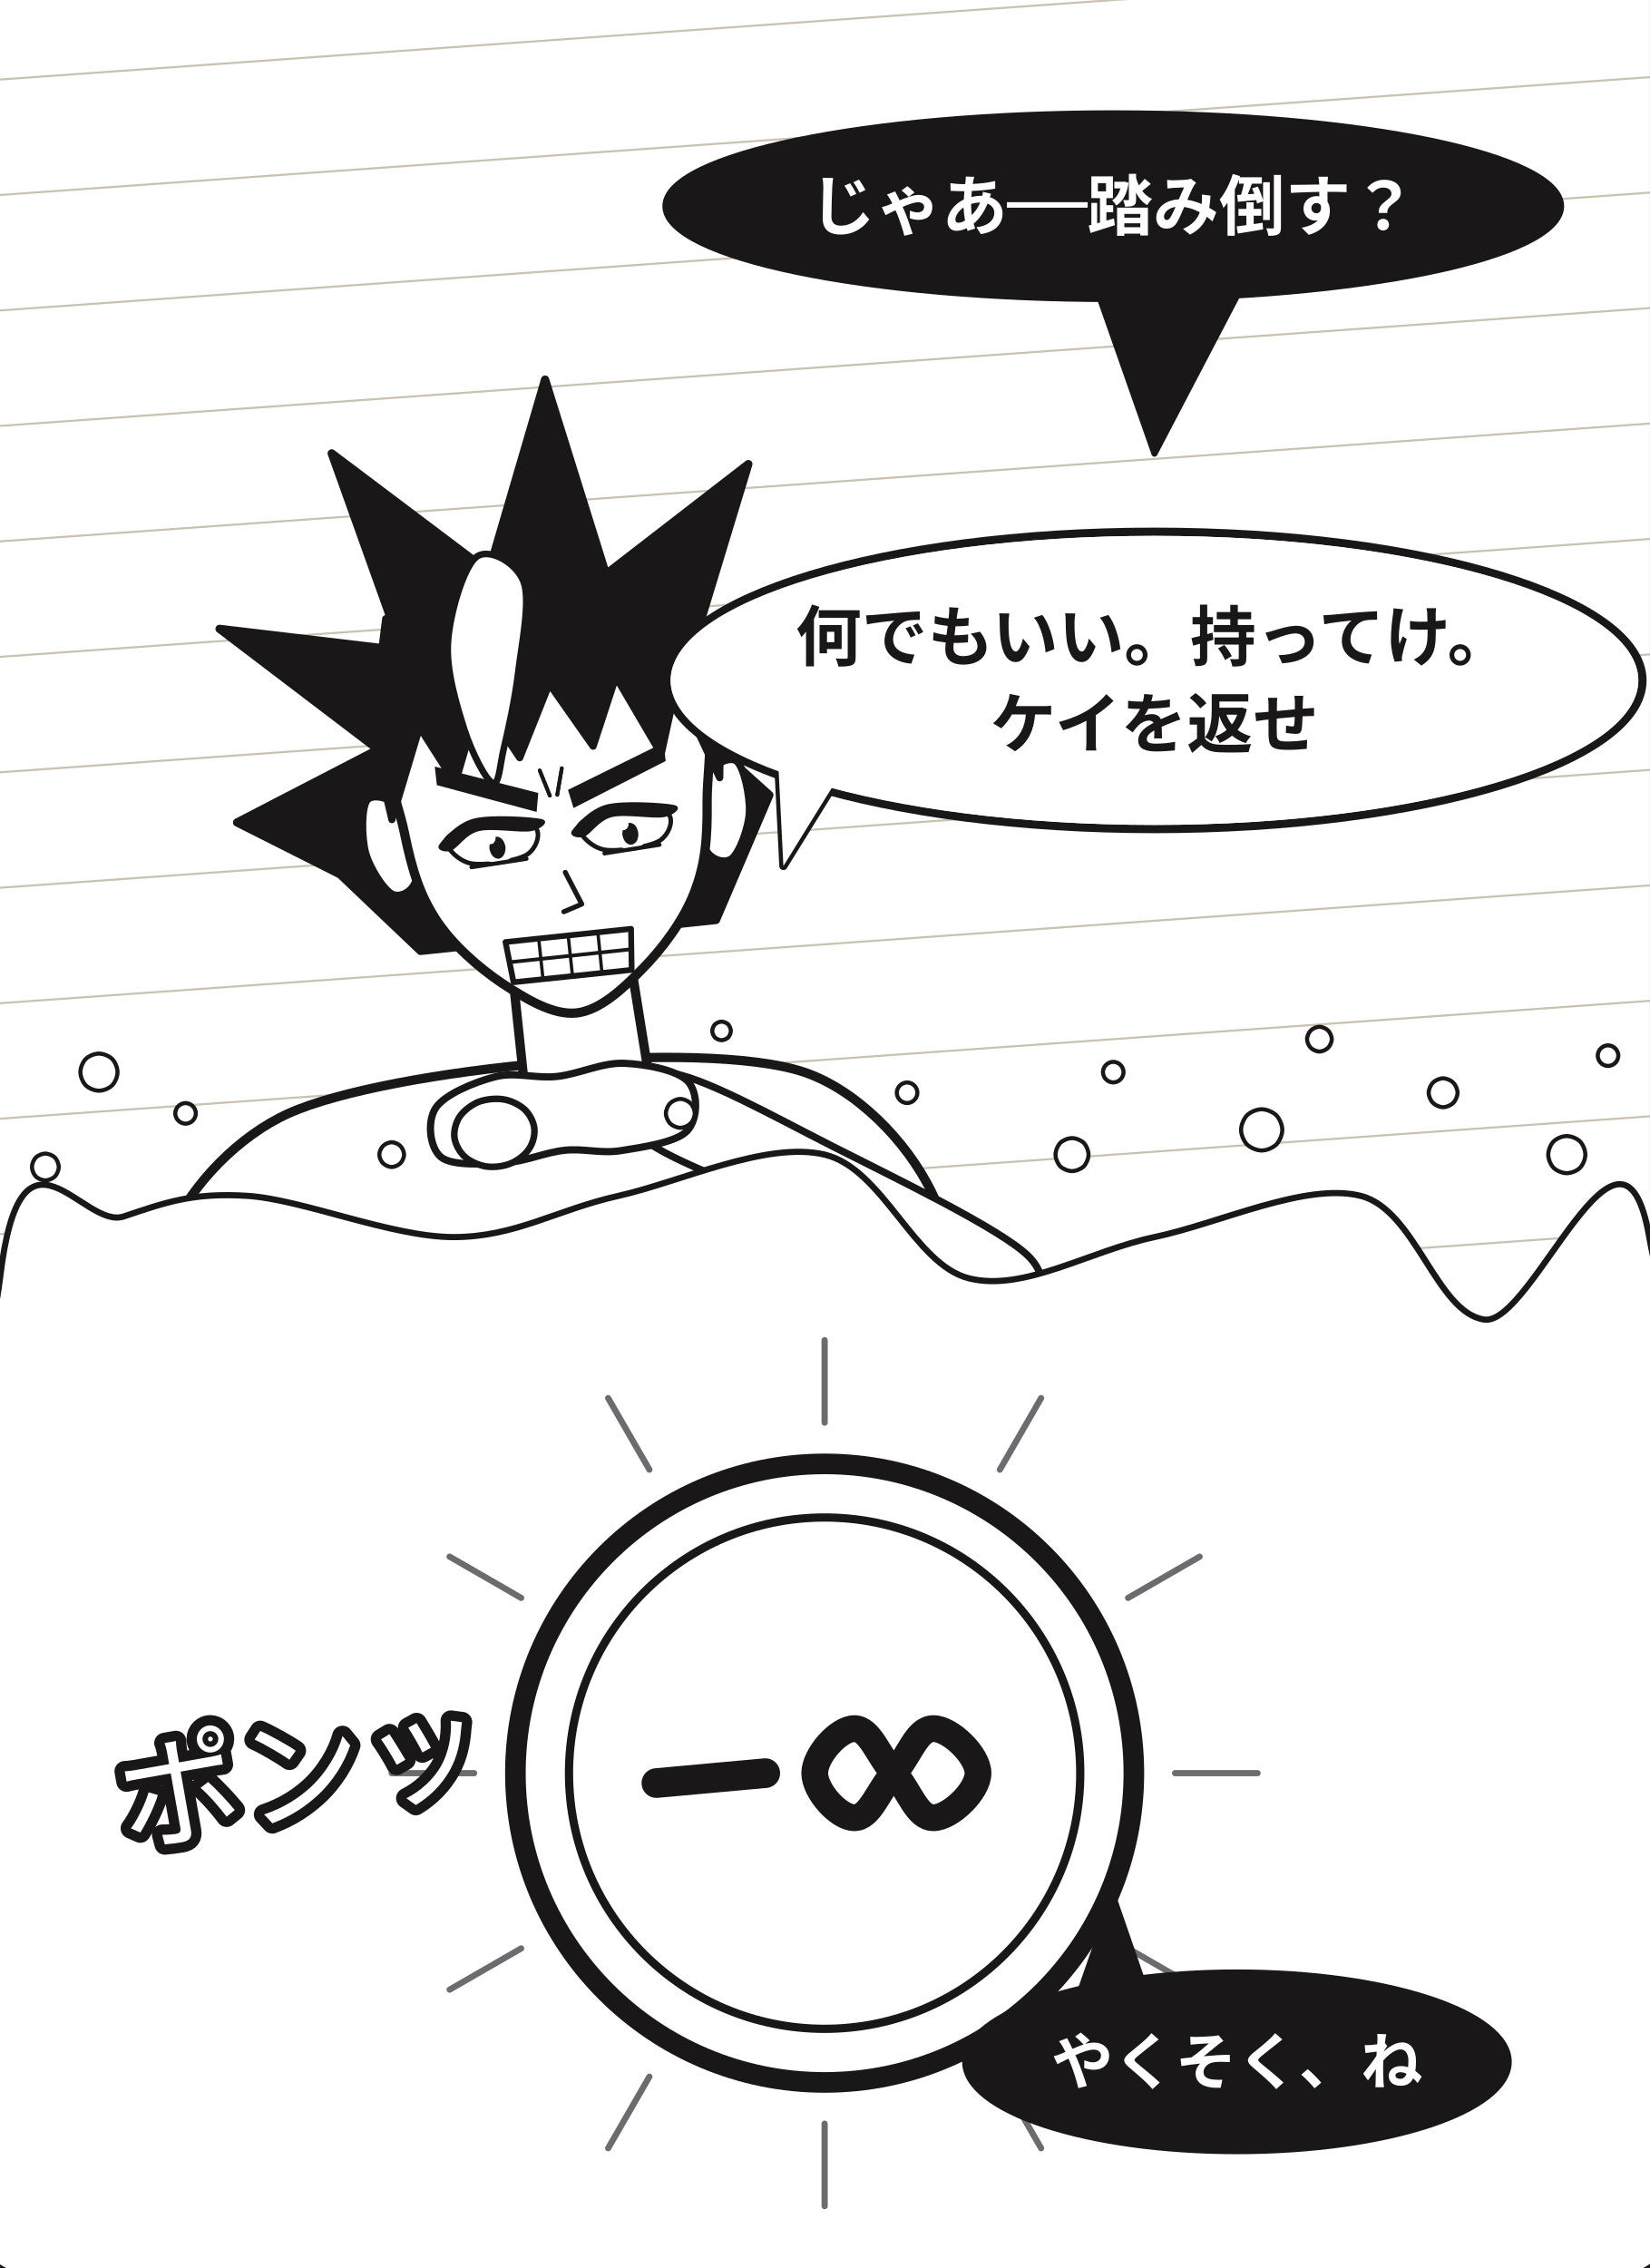
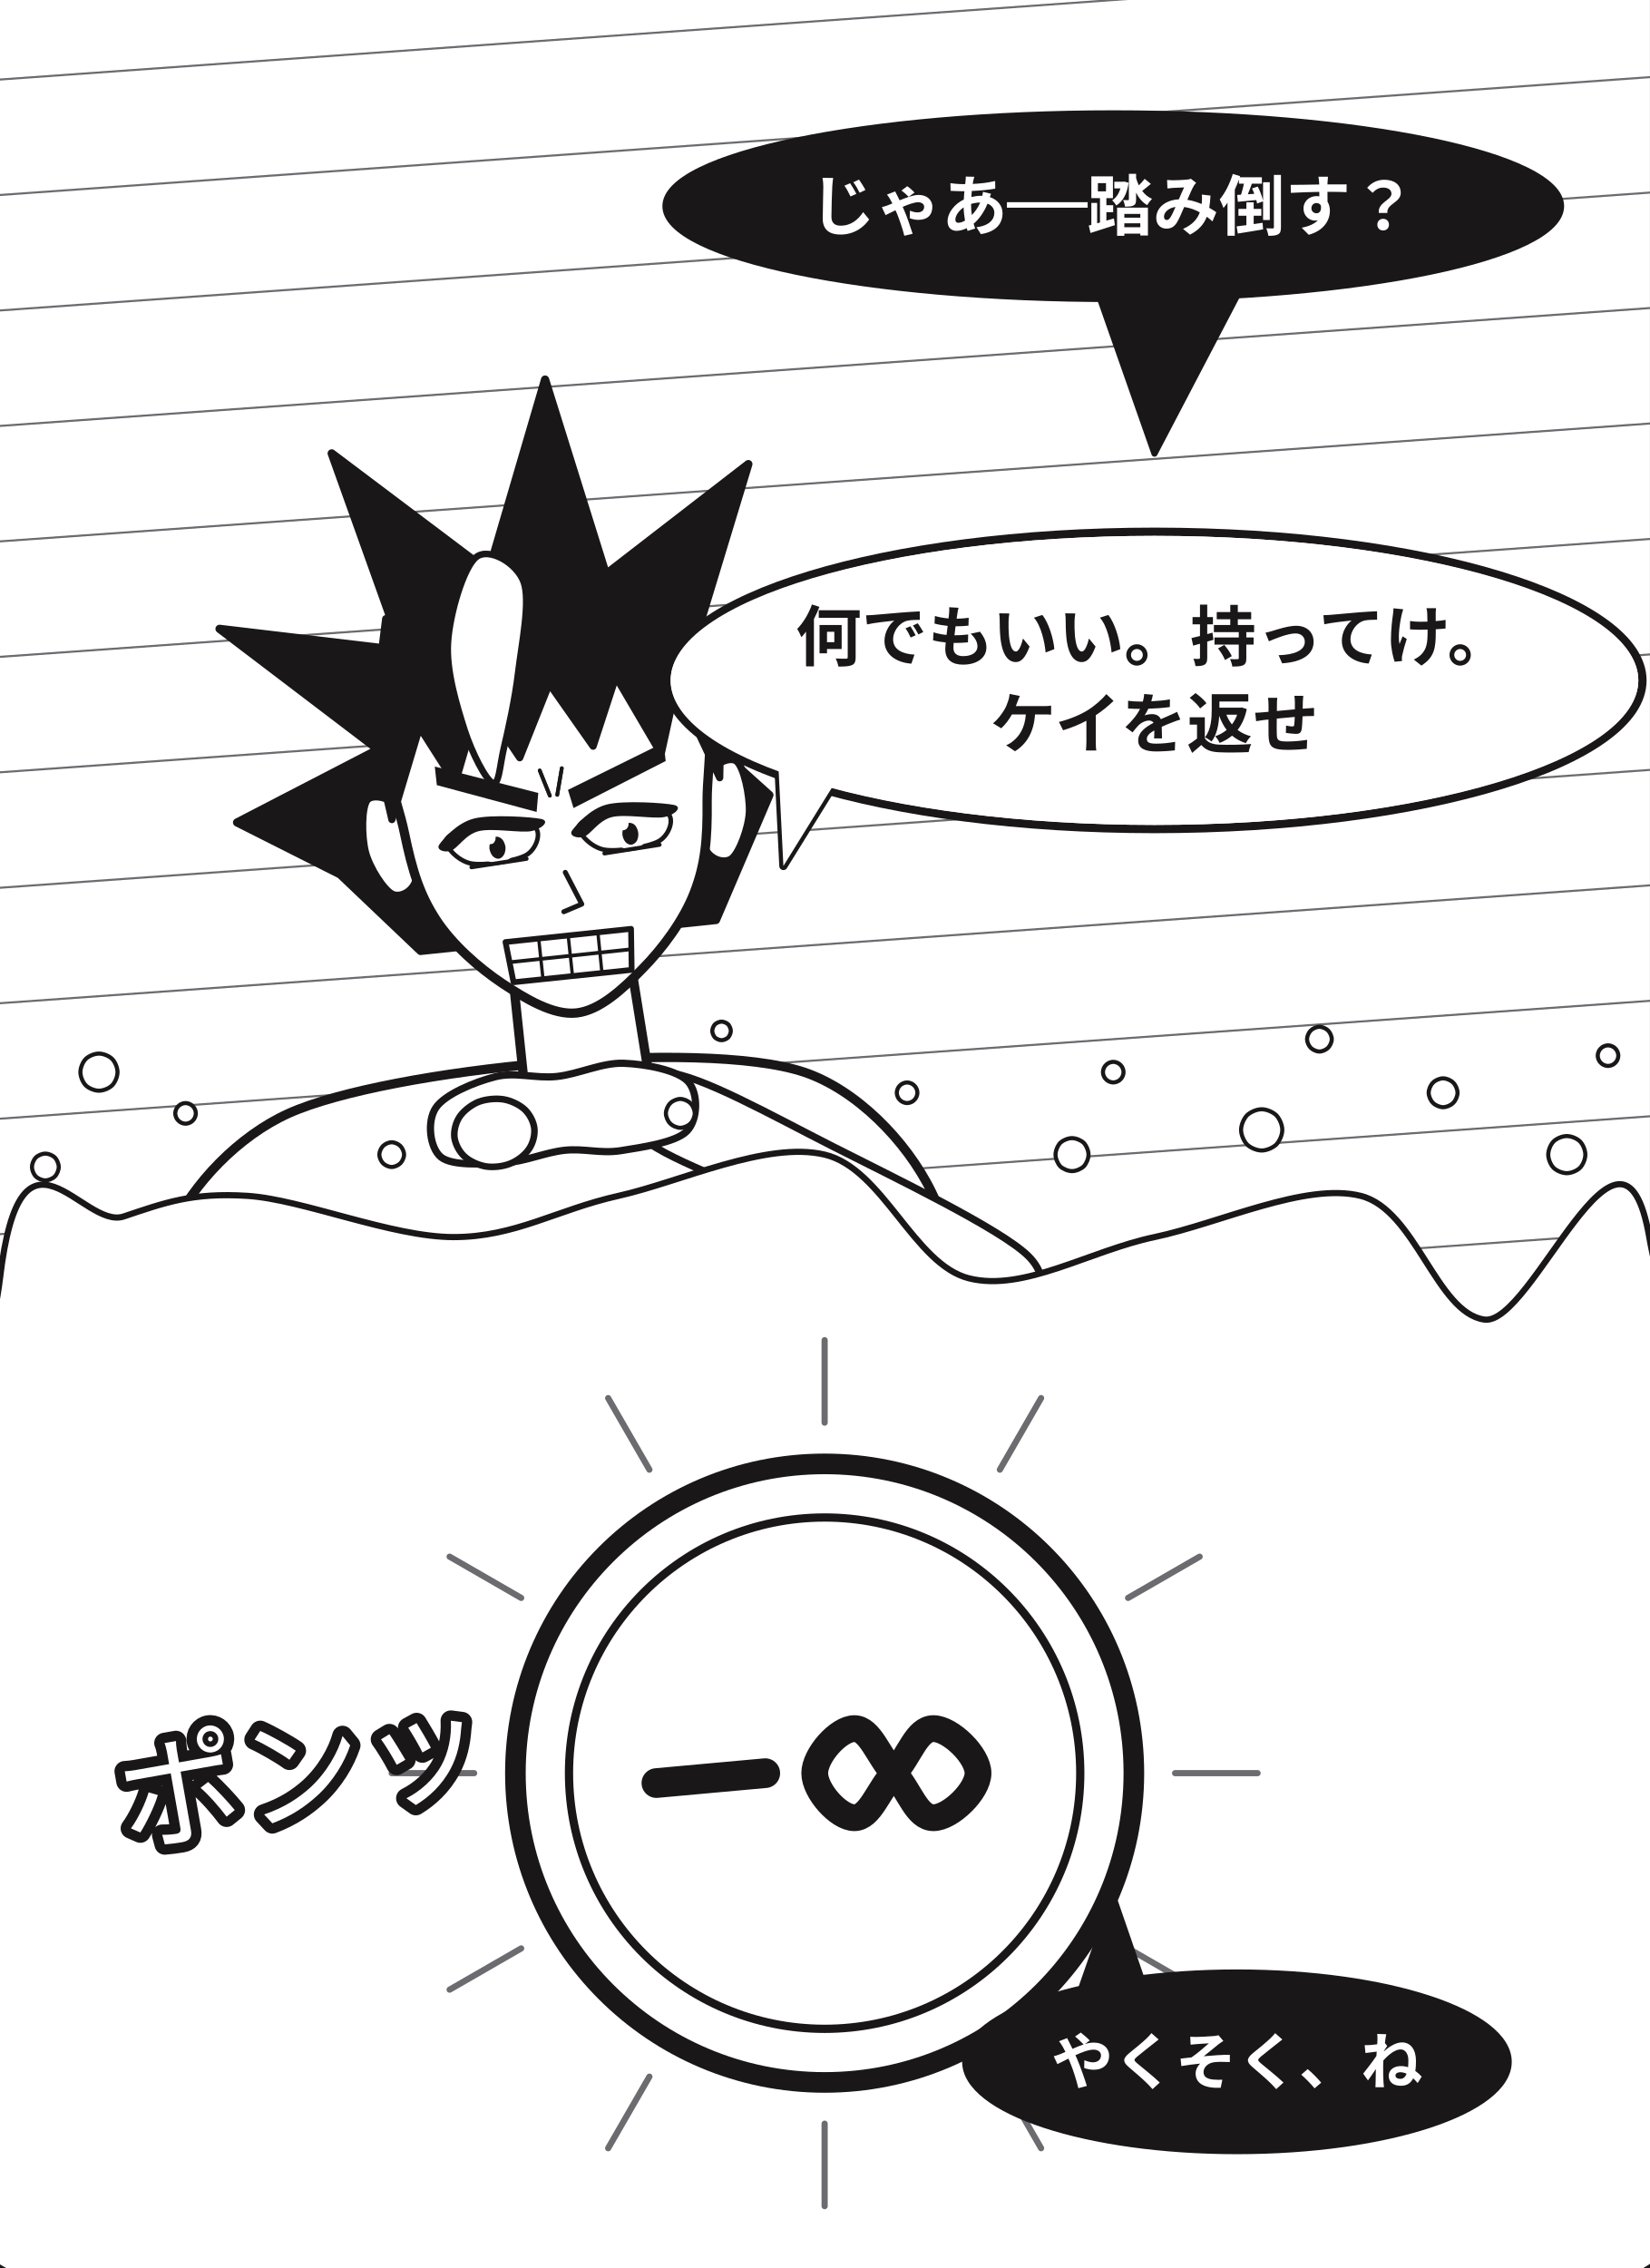
<svg xmlns="http://www.w3.org/2000/svg" viewBox="0 0 800 1100">
  <rect width="800" height="1100" fill="#FFFFFF" />
  <path d="M0,0 L800,0 L800,1100 L0,1100Z" fill="#FFFFFF" />
-   <g stroke="#C9C2B0" stroke-width="1" fill="none">
+   <g stroke="#6B6B70" stroke-width="1" fill="none">
    <path d="M-20,40 L820,-20" />
    <path d="M-20,96 L820,36" />
    <path d="M-20,152 L820,92" />
    <path d="M-20,208 L820,148" />
    <path d="M-20,264 L820,204" />
    <path d="M-20,320 L820,260" />
    <path d="M-20,376 L820,316" />
    <path d="M-20,432 L820,372" />
    <path d="M-20,488 L820,428" />
    <path d="M-20,544 L820,484" />
    <path d="M-20,600 L820,540" />
    <path d="M-20,656 L820,596" />
  </g>
  <path d="M140,540 C188.3,518.3 340,503.3 390,520 C440,536.7 488.3,618.3 440,640 C391.7,661.7 150,666.7 100,650 C50,633.3 91.7,561.7 140,540Z" fill="#FFFFFF" stroke="#1A1718" stroke-width="4.5" stroke-linejoin="round" />
  <path d="M248.9,474.6 L306.2,468.6 L316.5,532.7 L255.7,539.1Z" fill="#FFFFFF" stroke="#1A1718" stroke-width="4.5" stroke-linejoin="round" />
  <path d="M309.8,550.3 C320.5,561.6 358.8,574.1 388,588.3 C417.2,602.6 466.4,632.3 484.9,635.8 C503.3,639.2 512.3,622.5 498.8,609.2 C485.3,595.9 433.2,570.9 404.1,556.1 C374.9,541.3 339.4,521.3 323.7,520.3 C308,519.4 299.1,538.9 309.8,550.3Z" fill="#FFFFFF" stroke="#1A1718" stroke-width="3.5" stroke-linejoin="round" />
  <path d="M211.4,537.3 C215.7,530.8 230.2,524.8 240,522.3 C249.8,519.7 259.7,523.2 270.1,522.1 C280.6,521 292,515.3 302.6,515.7 C313.2,516.1 328.6,519 333.7,524.5 C338.8,530 338.7,543 333.2,548.6 C327.8,554.2 310.9,556.5 301,558.1 C291.2,559.6 283.3,556.9 273.9,557.9 C264.4,558.9 254.4,563.5 244.4,564 C234.4,564.6 219.4,565.6 213.9,561.2 C208.4,556.7 207,543.8 211.4,537.3Z" fill="#FFFFFF" stroke="#1A1718" stroke-width="3.5" stroke-linejoin="round" />
  <path d="M259.2,547.4 C259.5,550.6 258.5,554.6 256.5,557.4 C254.6,560.2 251,563 247.4,564.4 C243.9,565.8 239.2,566.3 235.5,565.7 C231.7,565 227.6,563.1 225.1,560.7 C222.6,558.3 220.8,554.7 220.4,551.5 C220.1,548.2 221.1,544.3 223.1,541.4 C225.1,538.6 228.7,535.8 232.2,534.4 C235.7,533.1 240.4,532.6 244.2,533.2 C247.9,533.8 252,535.8 254.5,538.1 C257,540.5 258.9,544.2 259.2,547.4Z" fill="#FFFFFF" stroke="#1A1718" stroke-width="3.2" stroke-linejoin="round" />
  <path d="M165,424.1 L115,398.9 L183.4,363.5 L106.5,305 L195.1,315.5 L160.9,219.9 L237.1,277.3 L264.4,184.1 L293.9,278.5 L363,225.1 L335.9,314.4 L412.7,305.2 L346.1,361.2 L373.2,385.6 L347.3,446.2 L204,461.2Z" fill="#1A1718" stroke="#1A1718" stroke-width="4" stroke-linejoin="round" />
  <path d="M195.1,393.4 C191.1,387.2 181.2,384.6 178.2,387.9 C175.3,391.3 175.3,405.7 177.3,413.4 C179.3,421 186.2,431.7 190.3,433.7 C194.4,435.7 201.3,432 202.1,425.2 C202.9,418.5 199.1,399.6 195.1,393.4Z" fill="#FFFFFF" stroke="#1A1718" stroke-width="3.5" stroke-linejoin="round" />
  <path d="M341.9,378 C344.5,371.1 353.7,366.5 357.2,369.1 C360.8,371.7 363.8,385.9 363.5,393.8 C363.1,401.7 358.6,413.6 355,416.4 C351.4,419.2 343.9,417 341.7,410.6 C339.5,404.2 339.3,384.9 341.9,378Z" fill="#FFFFFF" stroke="#1A1718" stroke-width="3.5" stroke-linejoin="round" />
  <path d="M189.1,336.1 C178.5,353.5 192.5,385.8 196.2,404.1 C200,422.4 203.6,433.8 211.5,446 C219.4,458.1 232.3,469.4 243.7,477 C255.1,484.5 268.3,492.5 279.6,491.3 C290.9,490.1 302.2,479.6 311.7,469.8 C321.3,460.1 331.6,446.3 336.8,432.8 C342,419.3 343.2,407.4 343,388.7 C342.9,370 349.8,335.5 335.9,320.7 C321.9,305.9 283.9,297.2 259.5,299.8 C235,302.3 199.6,318.7 189.1,336.1Z" fill="#FFFFFF" stroke="#1A1718" stroke-width="4.5" stroke-linejoin="round" />
  <path d="M216.5,407.4 C217.4,404.3 226.7,401.2 233.8,400.2 C241,399.1 255.7,398.7 259.3,401.1 C262.8,403.5 260.4,411.7 255.3,414.7 C250.1,417.6 235,420 228.5,418.8 C222.1,417.6 215.6,410.5 216.5,407.4Z" fill="#FFFFFF" stroke="#1A1718" stroke-width="2.2" stroke-linejoin="round" />
  <path d="M250.2,409.3 C250.4,411.3 249.6,413.9 248.2,415.5 C246.9,417 244.2,418.4 242.1,418.6 C240,418.8 237.1,418.1 235.5,416.8 C233.8,415.6 232.4,413.2 232.2,411.2 C232,409.2 232.9,406.6 234.2,405 C235.6,403.5 238.2,402.1 240.3,401.9 C242.5,401.7 245.3,402.5 247,403.7 C248.6,404.9 250,407.3 250.2,409.3Z" fill="#FFFFFF" />
  <path d="M245.2,410.8 C245.3,412 245,413.7 244.4,414.6 C243.9,415.6 242.8,416.4 241.9,416.5 C241,416.6 239.7,416 239,415.2 C238.2,414.4 237.6,412.8 237.4,411.6 C237.3,410.3 237.6,408.6 238.2,407.7 C238.7,406.7 239.8,405.9 240.8,405.8 C241.7,405.7 242.9,406.3 243.6,407.1 C244.4,407.9 245,409.5 245.2,410.8Z" fill="#1A1718" />
  <path d="M240.4,406.4 C240.5,407.2 239.9,408.5 239.3,409 C238.6,409.5 237.2,409.6 236.4,409.3 C235.6,409 234.8,407.8 234.7,407 C234.6,406.1 235.2,404.8 235.9,404.3 C236.6,403.8 238,403.7 238.8,404 C239.5,404.4 240.4,405.5 240.4,406.4Z" fill="#FFFFFF" />
  <path d="M213.1,409.6 C214.9,407 221.6,399.1 229.9,397 C238.1,394.9 257.8,396.2 262.5,397.2 C267.1,398.2 262.7,402.1 257.7,403.1 C252.6,404.1 238.8,401.5 232.3,403.1 C225.8,404.6 222,411.5 218.8,412.6 C215.6,413.7 211.3,412.2 213.1,409.6Z" fill="#1A1718" />
  <path d="M255.4,416.5 L228.7,420.6" fill="none" stroke="#1A1718" stroke-width="2" stroke-linejoin="round" stroke-linecap="round" />
  <path d="M261.1,384.6 L210.9,371.8 L211.9,380.8 L260.3,393.8Z" fill="#1A1718" />
  <path d="M261.8,373.7 L266.7,385.9" fill="none" stroke="#1A1718" stroke-width="1.8" stroke-linejoin="round" stroke-linecap="round" />
  <path d="M272.5,372.6 L270.3,385.5" fill="none" stroke="#1A1718" stroke-width="1.8" stroke-linejoin="round" stroke-linecap="round" />
  <path d="M280.9,400.7 C281.8,397.6 291.1,394.5 298.3,393.4 C305.4,392.4 320.1,391.9 323.7,394.4 C327.3,396.8 324.8,404.9 319.7,407.9 C314.6,410.8 299.4,413.3 293,412.1 C286.5,410.9 280,403.8 280.9,400.7Z" fill="#FFFFFF" stroke="#1A1718" stroke-width="2.2" stroke-linejoin="round" />
  <path d="M314.7,402.5 C314.9,404.5 314,407.2 312.7,408.7 C311.3,410.3 308.7,411.6 306.5,411.8 C304.4,412.1 301.6,411.3 299.9,410.1 C298.3,408.8 296.8,406.4 296.6,404.4 C296.4,402.5 297.3,399.8 298.7,398.3 C300,396.7 302.7,395.4 304.8,395.1 C306.9,394.9 309.8,395.7 311.4,396.9 C313.1,398.2 314.5,400.6 314.7,402.5Z" fill="#FFFFFF" />
  <path d="M309.6,404 C309.8,405.2 309.4,406.9 308.9,407.9 C308.3,408.8 307.2,409.6 306.3,409.7 C305.4,409.8 304.2,409.3 303.4,408.4 C302.7,407.6 302,406 301.9,404.8 C301.8,403.5 302.1,401.9 302.6,400.9 C303.2,400 304.3,399.2 305.2,399.1 C306.1,399 307.4,399.5 308.1,400.3 C308.8,401.2 309.5,402.7 309.6,404Z" fill="#1A1718" />
  <path d="M304.9,399.6 C305,400.4 304.4,401.7 303.7,402.2 C303,402.7 301.6,402.9 300.9,402.5 C300.1,402.2 299.2,401 299.2,400.2 C299.1,399.4 299.7,398.1 300.3,397.6 C301,397.1 302.4,396.9 303.2,397.3 C304,397.6 304.8,398.8 304.9,399.6Z" fill="#FFFFFF" />
  <path d="M277.5,402.8 C279.4,400.2 286.1,392.3 294.3,390.2 C302.5,388.1 322.3,389.4 326.9,390.4 C331.5,391.4 327.1,395.4 322.1,396.3 C317.1,397.3 303.2,394.7 296.8,396.3 C290.3,397.9 286.5,404.8 283.3,405.8 C280.1,406.9 275.7,405.4 277.5,402.8Z" fill="#1A1718" />
  <path d="M319.9,409.7 L293.2,413.9" fill="none" stroke="#1A1718" stroke-width="2" stroke-linejoin="round" stroke-linecap="round" />
  <path d="M275.5,383.1 L321.9,360.2 L322.9,369.1 L278.2,391.9Z" fill="#1A1718" />
  <path d="M261.8,373.7 L266.7,385.9" fill="none" stroke="#1A1718" stroke-width="1.8" stroke-linejoin="round" stroke-linecap="round" />
  <path d="M272.5,372.6 L270.3,385.5" fill="none" stroke="#1A1718" stroke-width="1.8" stroke-linejoin="round" stroke-linecap="round" />
  <path d="M274.2,423.1 L282.2,438.5 L273.5,442.2" fill="none" stroke="#1A1718" stroke-width="2.4" stroke-linejoin="round" stroke-linecap="round" />
  <path d="M245.2,456.9 L306.1,450.5 L306.4,470.4 L249.1,476.4Z" fill="#FFFFFF" stroke="#1A1718" stroke-width="2.8" stroke-linejoin="round" />
  <path d="M247.1,466.7 L306.2,460.4" fill="none" stroke="#1A1718" stroke-width="1.8" stroke-linejoin="round" stroke-linecap="round" />
  <path d="M261.4,456.1 L263.3,474" fill="none" stroke="#1A1718" stroke-width="1.6" stroke-linejoin="round" stroke-linecap="round" />
  <path d="M275.7,454.6 L277.6,472.5" fill="none" stroke="#1A1718" stroke-width="1.6" stroke-linejoin="round" stroke-linecap="round" />
  <path d="M290.1,453.1 L291.9,471" fill="none" stroke="#1A1718" stroke-width="1.6" stroke-linejoin="round" stroke-linecap="round" />
  <path d="M180.2,355.1 L190.1,397.5 L203.5,352.7 L220.8,379.8 L232.8,338.8 L252.1,367.5 L266.4,331.6 L287.7,361.9 L298.7,328.2 L320.7,365.7 L328,332.4 L349.1,377.2 L349.9,333.7 L330.3,285.1 L256.5,271.1 L187.1,300.1Z" fill="#1A1718" stroke="#1A1718" stroke-width="3.5" stroke-linejoin="round" />
  <path d="M231,270.2 C237.1,265.3 250.6,272.9 254,282.2 C257.4,291.5 253,312.5 251.4,325.9 C249.8,339.4 246.5,353.9 244.4,362.9 C242.3,371.8 242.1,381.2 238.9,379.7 C235.7,378.3 229,365.4 225.3,354 C221.7,342.6 216.3,325.4 217.3,311.4 C218.2,297.5 224.9,275 231,270.2Z" fill="#FFFFFF" stroke="#1A1718" stroke-width="3.2" stroke-linejoin="round" />
  <path d="M0,620 C10,535 40,596.7 60,590 C80,583.3 93.3,578.3 120,580 C146.7,581.7 190,600 220,600 C250,600 270,586.7 300,580 C330,573.3 371.7,553.3 400,560 C428.3,566.7 443.3,613.3 470,620 C496.7,626.7 528.3,606.7 560,600 C591.7,593.3 633.3,573.3 660,580 C686.7,586.7 696.7,636.7 720,640 C743.3,643.3 786.7,523.3 800,600 C813.3,676.7 933.3,1016.7 800,1100 C666.7,1183.3 133.3,1180 0,1100 C-133.3,1020 -10,705 0,620Z" fill="#FFFFFF" stroke="#1A1718" stroke-width="3" stroke-linejoin="round" />
  <path d="M28.5,566 C28.5,567.5 27.7,569.5 26.6,570.6 C25.5,571.7 23.5,572.5 22,572.5 C20.5,572.5 18.5,571.7 17.4,570.6 C16.3,569.5 15.5,567.5 15.5,566 C15.5,564.5 16.3,562.5 17.4,561.4 C18.5,560.3 20.5,559.5 22,559.5 C23.5,559.5 25.5,560.3 26.6,561.4 C27.7,562.5 28.5,564.5 28.5,566Z" fill="#FFFFFF" stroke="#1A1718" stroke-width="2" stroke-linejoin="round" />
  <path d="M57,520 C57,522.1 55.9,524.9 54.4,526.4 C52.9,527.9 50.1,529 48,529 C45.9,529 43.1,527.9 41.6,526.4 C40.1,524.9 39,522.1 39,520 C39,517.9 40.1,515.1 41.6,513.6 C43.1,512.1 45.9,511 48,511 C50.1,511 52.9,512.1 54.4,513.6 C55.9,515.1 57,517.9 57,520Z" fill="#FFFFFF" stroke="#1A1718" stroke-width="2" stroke-linejoin="round" />
  <path d="M95,540 C95,541.2 94.4,542.7 93.5,543.5 C92.7,544.4 91.2,545 90,545 C88.8,545 87.3,544.4 86.5,543.5 C85.6,542.7 85,541.2 85,540 C85,538.8 85.6,537.3 86.5,536.5 C87.3,535.6 88.8,535 90,535 C91.2,535 92.7,535.6 93.5,536.5 C94.4,537.3 95,538.8 95,540Z" fill="#FFFFFF" stroke="#1A1718" stroke-width="2" stroke-linejoin="round" />
  <path d="M337,540 C337,541.6 336.1,543.8 334.9,544.9 C333.8,546.1 331.6,547 330,547 C328.4,547 326.2,546.1 325.1,544.9 C323.9,543.8 323,541.6 323,540 C323,538.4 323.9,536.2 325.1,535.1 C326.2,533.9 328.4,533 330,533 C331.6,533 333.8,533.9 334.9,535.1 C336.1,536.2 337,538.4 337,540Z" fill="#FFFFFF" stroke="#1A1718" stroke-width="2" stroke-linejoin="round" />
  <path d="M354.5,500 C354.5,501.1 353.9,502.4 353.2,503.2 C352.4,503.9 351.1,504.5 350,504.5 C348.9,504.5 347.6,503.9 346.8,503.2 C346.1,502.4 345.5,501.1 345.5,500 C345.5,498.9 346.1,497.6 346.8,496.8 C347.6,496.1 348.9,495.5 350,495.5 C351.1,495.5 352.4,496.1 353.2,496.8 C353.9,497.6 354.5,498.9 354.5,500Z" fill="#FFFFFF" stroke="#1A1718" stroke-width="2" stroke-linejoin="round" />
  <path d="M528,560 C528,561.9 527,564.3 525.7,565.7 C524.3,567 521.9,568 520,568 C518.1,568 515.7,567 514.3,565.7 C513,564.3 512,561.9 512,560 C512,558.1 513,555.7 514.3,554.3 C515.7,553 518.1,552 520,552 C521.9,552 524.3,553 525.7,554.3 C527,555.7 528,558.1 528,560Z" fill="#FFFFFF" stroke="#1A1718" stroke-width="2" stroke-linejoin="round" />
  <path d="M545,520 C545,521.2 544.4,522.7 543.5,523.5 C542.7,524.4 541.2,525 540,525 C538.8,525 537.3,524.4 536.5,523.5 C535.6,522.7 535,521.2 535,520 C535,518.8 535.6,517.3 536.5,516.5 C537.3,515.6 538.8,515 540,515 C541.2,515 542.7,515.6 543.5,516.5 C544.4,517.3 545,518.8 545,520Z" fill="#FFFFFF" stroke="#1A1718" stroke-width="2" stroke-linejoin="round" />
  <path d="M622,548 C622,550.4 620.7,553.4 619.1,555.1 C617.4,556.7 614.4,558 612,558 C609.6,558 606.6,556.7 604.9,555.1 C603.3,553.4 602,550.4 602,548 C602,545.6 603.3,542.6 604.9,540.9 C606.6,539.3 609.6,538 612,538 C614.4,538 617.4,539.3 619.1,540.9 C620.7,542.6 622,545.6 622,548Z" fill="#FFFFFF" stroke="#1A1718" stroke-width="2" stroke-linejoin="round" />
  <path d="M646,504 C646,505.4 645.2,507.2 644.2,508.2 C643.2,509.2 641.4,510 640,510 C638.6,510 636.8,509.2 635.8,508.2 C634.8,507.2 634,505.4 634,504 C634,502.6 634.8,500.8 635.8,499.8 C636.8,498.8 638.6,498 640,498 C641.4,498 643.2,498.8 644.2,499.8 C645.2,500.8 646,502.6 646,504Z" fill="#FFFFFF" stroke="#1A1718" stroke-width="2" stroke-linejoin="round" />
  <path d="M707,530 C707,531.6 706.1,533.8 704.9,534.9 C703.8,536.1 701.6,537 700,537 C698.4,537 696.2,536.1 695.1,534.9 C693.9,533.8 693,531.6 693,530 C693,528.4 693.9,526.2 695.1,525.1 C696.2,523.9 698.4,523 700,523 C701.6,523 703.8,523.9 704.9,525.1 C706.1,526.2 707,528.4 707,530Z" fill="#FFFFFF" stroke="#1A1718" stroke-width="2" stroke-linejoin="round" />
  <path d="M769,560 C769,562.1 767.9,564.9 766.4,566.4 C764.9,567.9 762.1,569 760,569 C757.9,569 755.1,567.9 753.6,566.4 C752.1,564.9 751,562.1 751,560 C751,557.9 752.1,555.1 753.6,553.6 C755.1,552.1 757.9,551 760,551 C762.1,551 764.9,552.1 766.4,553.6 C767.9,555.1 769,557.9 769,560Z" fill="#FFFFFF" stroke="#1A1718" stroke-width="2" stroke-linejoin="round" />
  <path d="M785,512 C785,513.2 784.4,514.7 783.5,515.5 C782.7,516.4 781.2,517 780,517 C778.8,517 777.3,516.4 776.5,515.5 C775.6,514.7 775,513.2 775,512 C775,510.8 775.6,509.3 776.5,508.5 C777.3,507.6 778.8,507 780,507 C781.2,507 782.7,507.6 783.5,508.5 C784.4,509.3 785,510.8 785,512Z" fill="#FFFFFF" stroke="#1A1718" stroke-width="2" stroke-linejoin="round" />
  <path d="M196,560 C196,561.4 195.2,563.2 194.2,564.2 C193.2,565.2 191.4,566 190,566 C188.6,566 186.8,565.2 185.8,564.2 C184.8,563.2 184,561.4 184,560 C184,558.6 184.8,556.8 185.8,555.8 C186.8,554.8 188.6,554 190,554 C191.4,554 193.2,554.8 194.2,555.8 C195.2,556.8 196,558.6 196,560Z" fill="#FFFFFF" stroke="#1A1718" stroke-width="2" stroke-linejoin="round" />
  <path d="M445,530 C445,531.2 444.4,532.7 443.5,533.5 C442.7,534.4 441.2,535 440,535 C438.8,535 437.3,534.4 436.5,533.5 C435.6,532.7 435,531.2 435,530 C435,528.8 435.6,527.3 436.5,526.5 C437.3,525.6 438.8,525 440,525 C441.2,525 442.7,525.6 443.5,526.5 C444.4,527.3 445,528.8 445,530Z" fill="#FFFFFF" stroke="#1A1718" stroke-width="2" stroke-linejoin="round" />
  <circle cx="400" cy="860" r="150" fill="none" stroke="#1A1718" stroke-width="10" />
  <circle cx="400" cy="860" r="124" fill="none" stroke="#1A1718" stroke-width="4" />
  <path d="M318.4,864.8 L371.2,860" fill="none" stroke="#1A1718" stroke-width="14.4" stroke-linecap="round" />
  <path d="M433.6,860 C425.9,851.4 422.1,838.4 414.4,838.4 C406.7,838.4 395.2,851.4 395.2,860 C395.2,868.6 406.7,881.6 414.4,881.6 C422.1,881.6 425.9,868.6 433.6,860 C441.3,851.4 444.6,838.4 452.8,838.4 C461,838.4 474.4,851.4 474.4,860 C474.4,868.6 461,881.6 452.8,881.6 C444.6,881.6 441.3,868.6 433.6,860Z" fill="none" stroke="#1A1718" stroke-width="13" />
  <path d="M570,860 L610,860" fill="none" stroke="#6B6B70" stroke-width="3" stroke-linejoin="round" stroke-linecap="round" />
  <path d="M547.2,945 L581.9,965" fill="none" stroke="#6B6B70" stroke-width="3" stroke-linejoin="round" stroke-linecap="round" />
  <path d="M485,1007.2 L505,1041.9" fill="none" stroke="#6B6B70" stroke-width="3" stroke-linejoin="round" stroke-linecap="round" />
  <path d="M400,1030 L400,1070" fill="none" stroke="#6B6B70" stroke-width="3" stroke-linejoin="round" stroke-linecap="round" />
  <path d="M315,1007.2 L295,1041.9" fill="none" stroke="#6B6B70" stroke-width="3" stroke-linejoin="round" stroke-linecap="round" />
  <path d="M252.8,945 L218.1,965" fill="none" stroke="#6B6B70" stroke-width="3" stroke-linejoin="round" stroke-linecap="round" />
  <path d="M230,860 L190,860" fill="none" stroke="#6B6B70" stroke-width="3" stroke-linejoin="round" stroke-linecap="round" />
  <path d="M252.8,775 L218.1,755" fill="none" stroke="#6B6B70" stroke-width="3" stroke-linejoin="round" stroke-linecap="round" />
  <path d="M315,712.8 L295,678.1" fill="none" stroke="#6B6B70" stroke-width="3" stroke-linejoin="round" stroke-linecap="round" />
  <path d="M400,690 L400,650" fill="none" stroke="#6B6B70" stroke-width="3" stroke-linejoin="round" stroke-linecap="round" />
  <path d="M485,712.8 L505,678.1" fill="none" stroke="#6B6B70" stroke-width="3" stroke-linejoin="round" stroke-linecap="round" />
  <path d="M547.2,775 L581.9,755" fill="none" stroke="#6B6B70" stroke-width="3" stroke-linejoin="round" stroke-linecap="round" />
  <g transform="rotate(-10 150 880)">
    <text x="150" y="880" font-family="Dela Gothic One, IPAGothic, sans-serif" font-size="60" fill="#FFFFFF" stroke="#1A1718" stroke-width="10" stroke-linejoin="round" paint-order="stroke" text-anchor="middle">ポンッ</text>
  </g>
  <path d="M530.5,136 L560,220 L605.3,133.4Z" fill="#1A1718" stroke="#1A1718" stroke-width="3" stroke-linejoin="round" />
  <ellipse cx="540" cy="100" rx="217.2" ry="45" fill="#1A1718" stroke="#1A1718" stroke-width="3" />
  <path d="M530.5,136 L560,220 L605.3,133.4Z" fill="#1A1718" />
  <ellipse cx="540" cy="100" rx="215.7" ry="43.5" fill="#1A1718" />
  <text x="540" y="111.5" font-family="Zen Kaku Gothic New, IPAGothic, sans-serif" font-size="32" font-weight="700" fill="#FFFFFF" text-anchor="middle">じゃあ──踏み倒す？</text>
  <path d="M376.2,343.9 L380,420 L413.2,366.4Z" fill="#FFFFFF" stroke="#1A1718" stroke-width="4" stroke-linejoin="round" />
  <ellipse cx="560" cy="330" rx="236.7" ry="72.1" fill="#FFFFFF" stroke="#1A1718" stroke-width="4" />
  <path d="M376.2,343.9 L380,420 L413.2,366.4Z" fill="#FFFFFF" />
  <ellipse cx="560" cy="330" rx="234.7" ry="70.1" fill="#FFFFFF" />
  <text x="560" y="320.4" font-family="Zen Kaku Gothic New, IPAGothic, sans-serif" font-size="32" font-weight="700" fill="#1A1718" text-anchor="middle">何でもいい。持ってけ。</text>
  <text x="560" y="362.6" font-family="Zen Kaku Gothic New, IPAGothic, sans-serif" font-size="32" font-weight="700" fill="#1A1718" text-anchor="middle">ケイを返せ</text>
  <path d="M556.7,968.4 L540,920 L519.9,977.5Z" fill="#1A1718" stroke="#1A1718" stroke-width="3" stroke-linejoin="round" />
  <ellipse cx="600" cy="1000" rx="131.8" ry="43.3" fill="#1A1718" stroke="#1A1718" stroke-width="3" />
  <path d="M556.7,968.4 L540,920 L519.9,977.5Z" fill="#1A1718" />
  <ellipse cx="600" cy="1000" rx="130.3" ry="41.8" fill="#1A1718" />
  <text x="600" y="1010.8" font-family="Zen Kaku Gothic New, IPAGothic, sans-serif" font-size="30" font-weight="700" fill="#FFFFFF" text-anchor="middle">やくそく、ね</text>
</svg>
